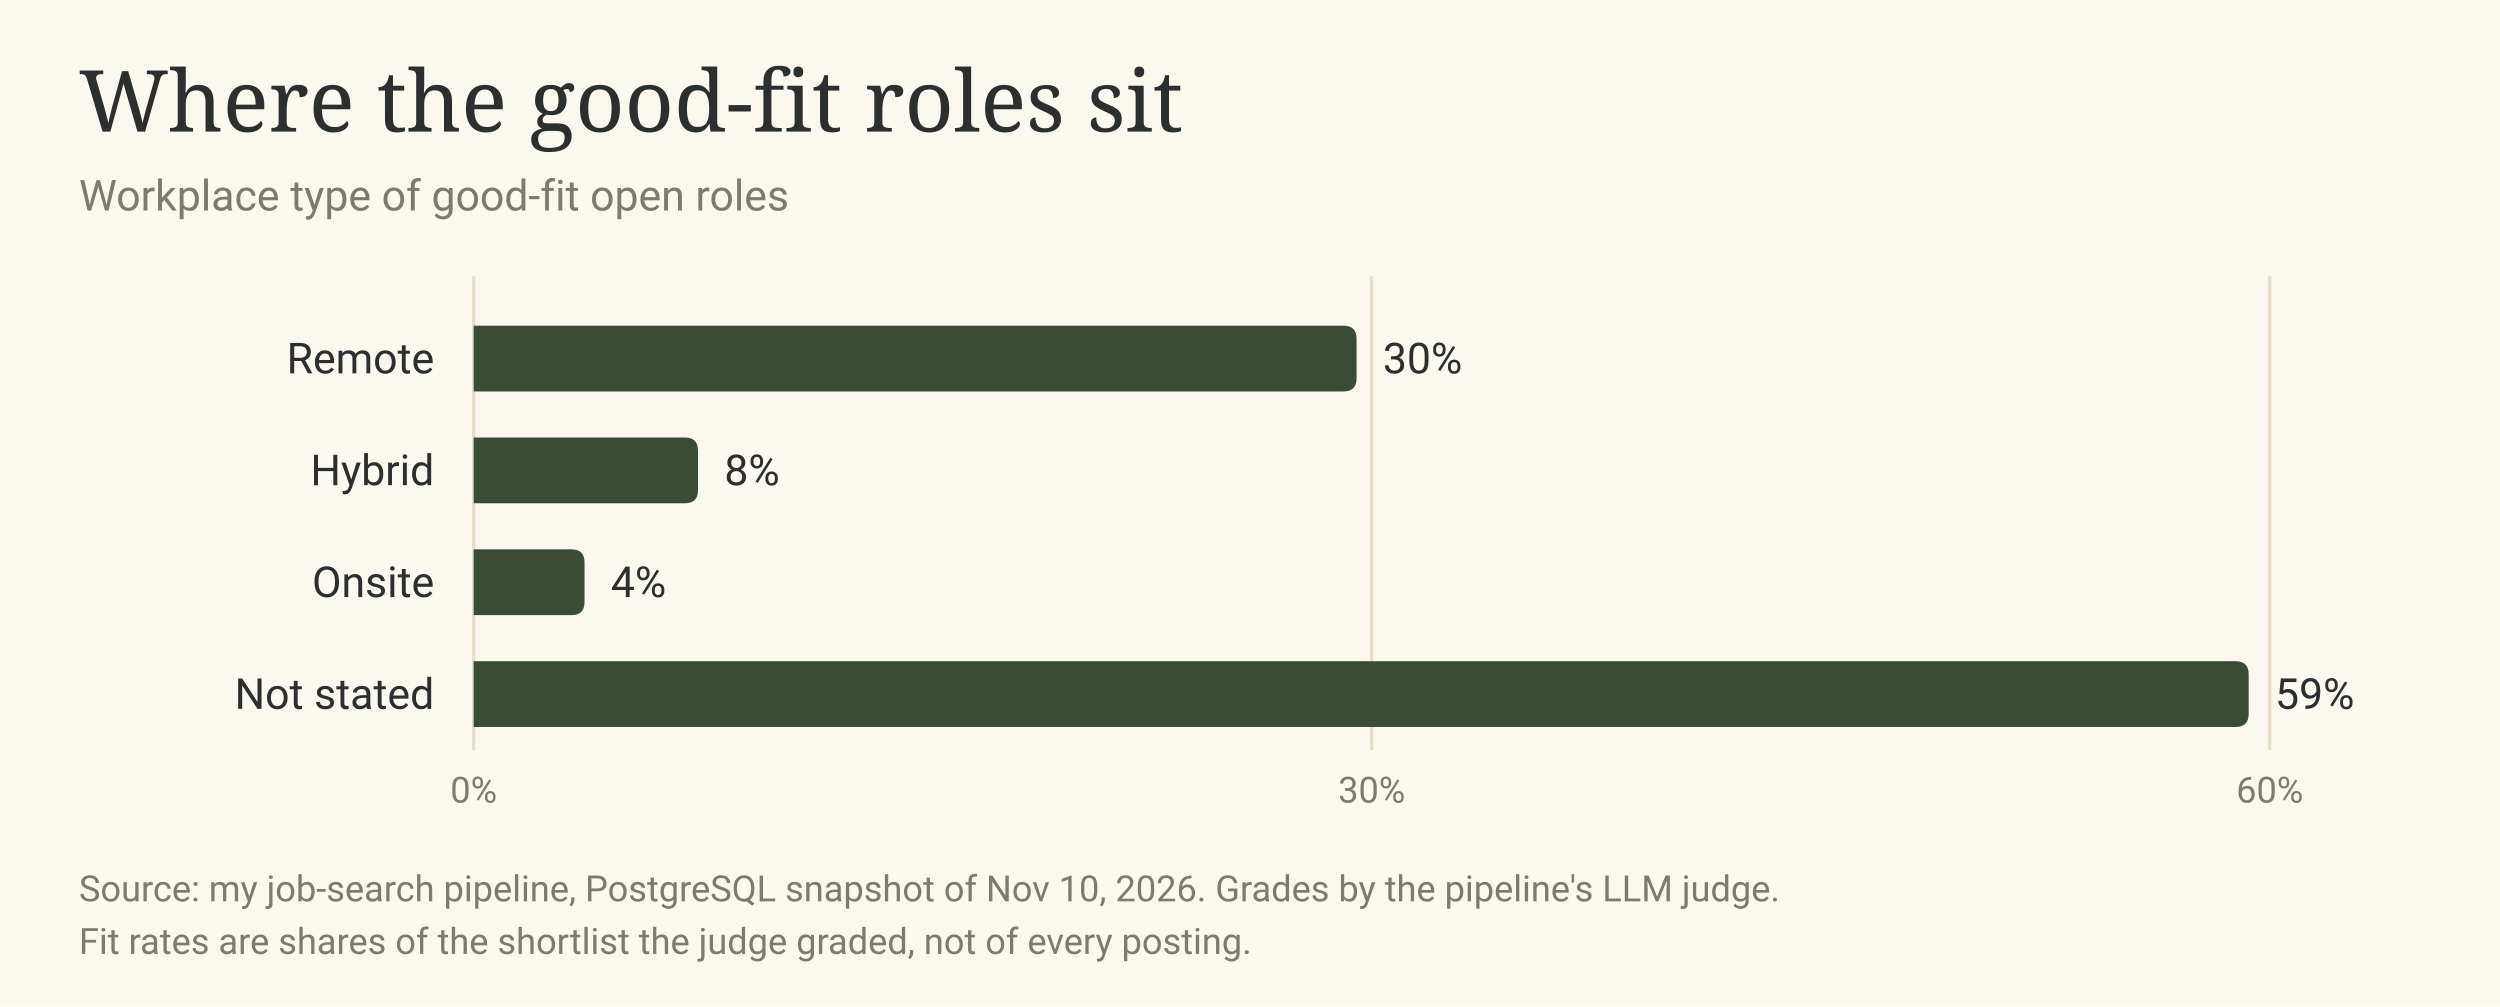
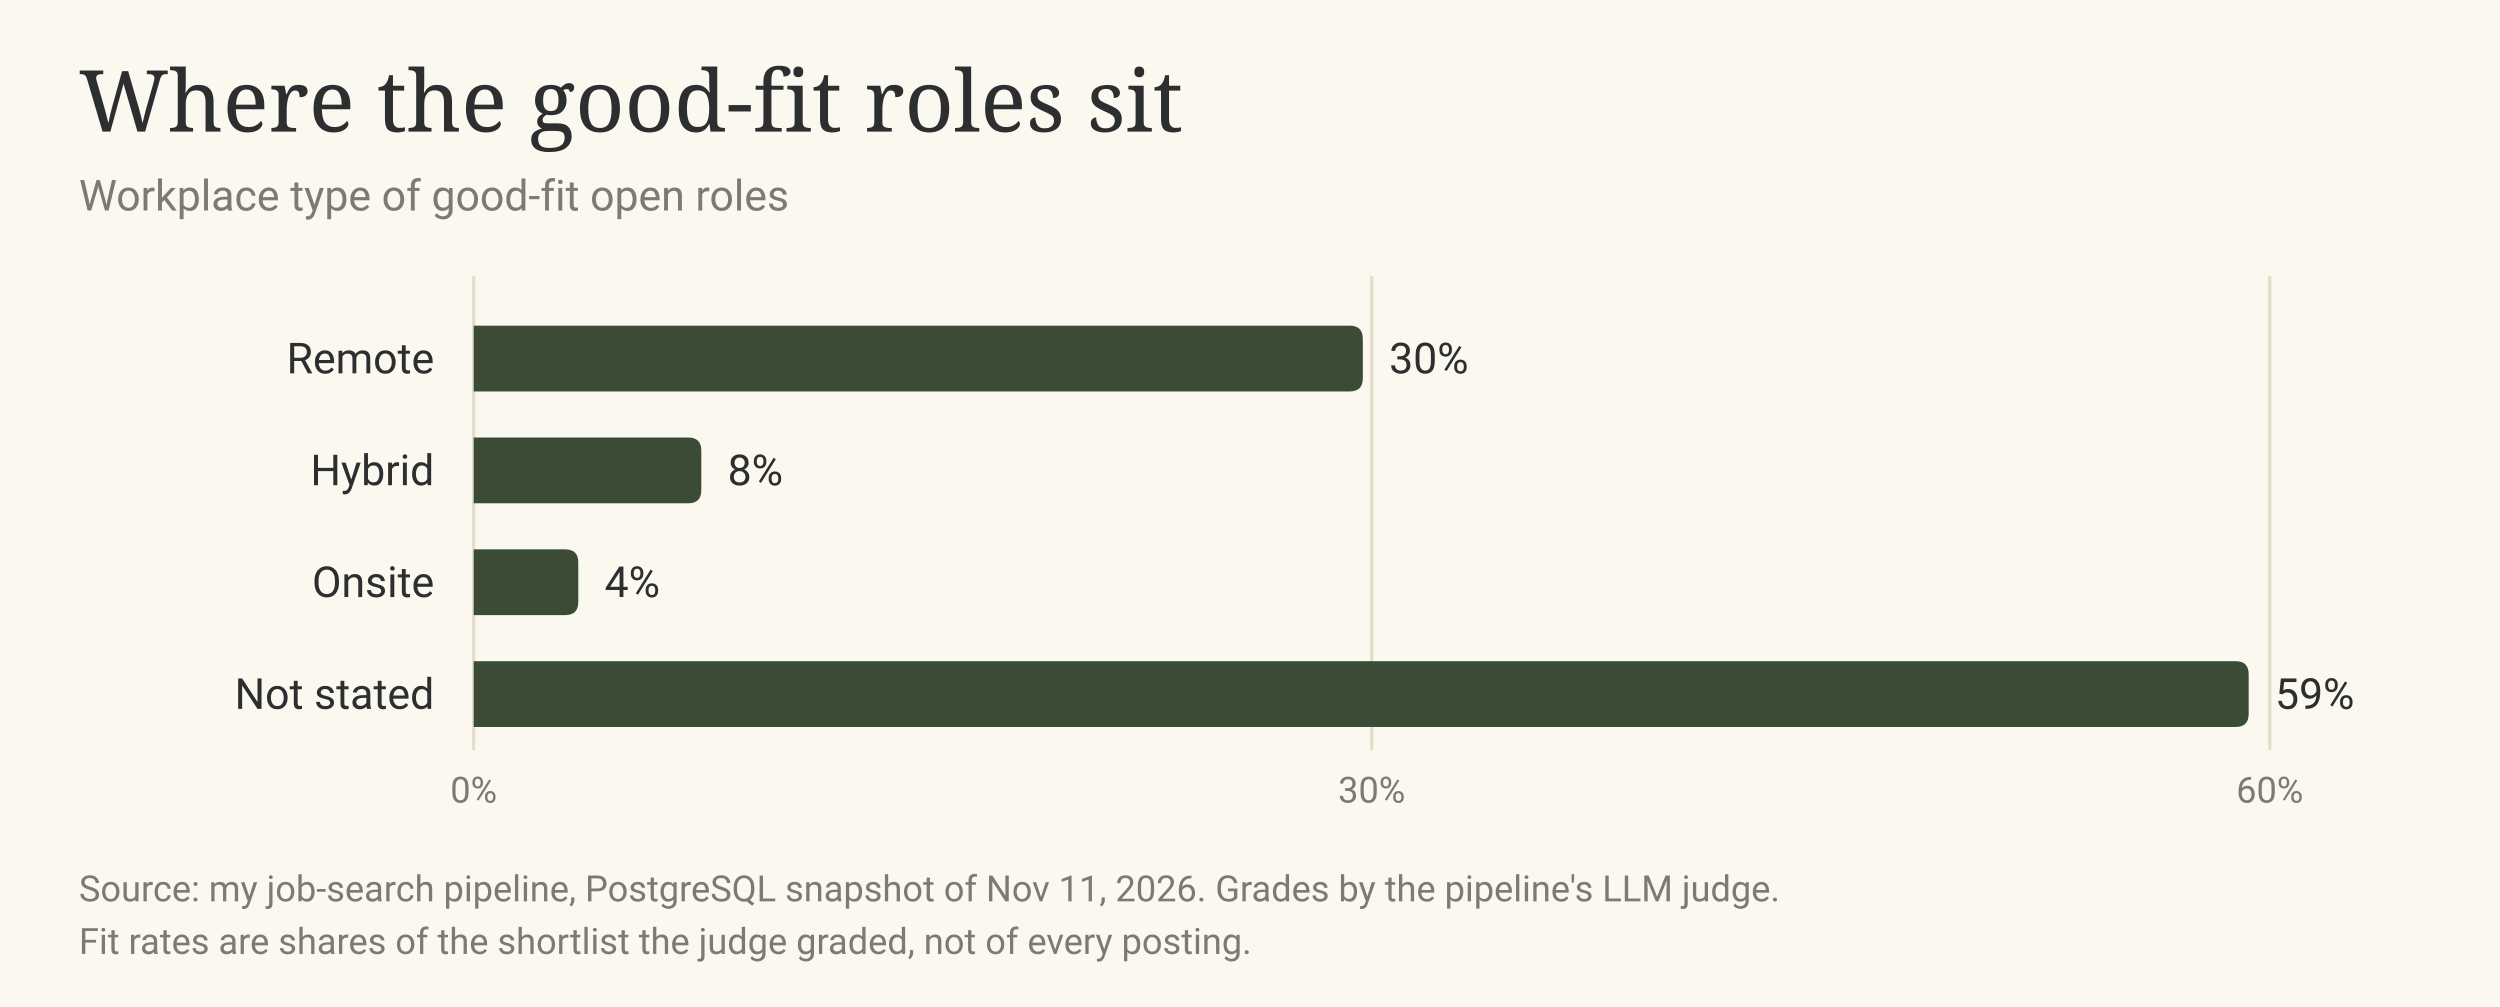
<svg xmlns="http://www.w3.org/2000/svg" viewBox="0 0 760 306" width="760" height="306" role="img" aria-labelledby="t d">
  <rect width="760" height="306" fill="#fbf8ef" />
  <text x="24" y="40" font-family="'Instrument Serif', 'Iowan Old Style', Georgia, serif" font-size="26" fill="#2c2e2f">Where the good-fit roles sit</text>
  <text x="24" y="64" font-family="-apple-system, BlinkMacSystemFont, 'Segoe UI', Roboto, Inter, sans-serif" font-size="13" fill="#7c7a71">Workplace type of good-fit open roles</text>
  <line x1="144.0" y1="84" x2="144.0" y2="228" stroke="#e4ddc8" stroke-width="1" />
  <text x="144.0" y="244" text-anchor="middle" font-family="-apple-system, BlinkMacSystemFont, 'Segoe UI', Roboto, Inter, sans-serif" font-size="11" fill="#7c7a71">0%</text>
  <line x1="417.0" y1="84" x2="417.0" y2="228" stroke="#e4ddc8" stroke-width="1" />
  <text x="417.0" y="244" text-anchor="middle" font-family="-apple-system, BlinkMacSystemFont, 'Segoe UI', Roboto, Inter, sans-serif" font-size="11" fill="#7c7a71">30%</text>
  <line x1="690.0" y1="84" x2="690.0" y2="228" stroke="#e4ddc8" stroke-width="1" />
  <text x="690.0" y="244" text-anchor="middle" font-family="-apple-system, BlinkMacSystemFont, 'Segoe UI', Roboto, Inter, sans-serif" font-size="11" fill="#7c7a71">60%</text>
  <g>
    <text x="132" y="113.5" text-anchor="end" font-family="-apple-system, BlinkMacSystemFont, 'Segoe UI', Roboto, Inter, sans-serif" font-size="13" fill="#2c2e2f">Remote</text>
-     <path d="M144.0,99.0H408.4Q412.4,99.0 412.4,103.0V115.0Q412.4,119.0 408.4,119.0H144.0Z" fill="#3b4b35" />
-     <text x="420.4" y="113.5" font-family="-apple-system, BlinkMacSystemFont, 'Segoe UI', Roboto, Inter, sans-serif" font-size="13" fill="#2c2e2f">30%</text>
+     <path d="M144.0,99.0H410.3Q414.3,99.0 414.3,103.0V115.0Q414.3,119.0 410.3,119.0H144.0Z" fill="#3b4b35" />
+     <text x="422.3" y="113.5" font-family="-apple-system, BlinkMacSystemFont, 'Segoe UI', Roboto, Inter, sans-serif" font-size="13" fill="#2c2e2f">30%</text>
  </g>
  <g>
    <text x="132" y="147.5" text-anchor="end" font-family="-apple-system, BlinkMacSystemFont, 'Segoe UI', Roboto, Inter, sans-serif" font-size="13" fill="#2c2e2f">Hybrid</text>
-     <path d="M144.0,133.0H208.2Q212.2,133.0 212.2,137.0V149.0Q212.2,153.0 208.2,153.0H144.0Z" fill="#3b4b35" />
-     <text x="220.2" y="147.5" font-family="-apple-system, BlinkMacSystemFont, 'Segoe UI', Roboto, Inter, sans-serif" font-size="13" fill="#2c2e2f">8%</text>
+     <path d="M144.0,133.0H209.2Q213.2,133.0 213.2,137.0V149.0Q213.2,153.0 209.2,153.0H144.0Z" fill="#3b4b35" />
+     <text x="221.2" y="147.5" font-family="-apple-system, BlinkMacSystemFont, 'Segoe UI', Roboto, Inter, sans-serif" font-size="13" fill="#2c2e2f">8%</text>
  </g>
  <g>
    <text x="132" y="181.5" text-anchor="end" font-family="-apple-system, BlinkMacSystemFont, 'Segoe UI', Roboto, Inter, sans-serif" font-size="13" fill="#2c2e2f">Onsite</text>
-     <path d="M144.0,167.0H173.7Q177.7,167.0 177.7,171.0V183.0Q177.7,187.0 173.7,187.0H144.0Z" fill="#3b4b35" />
-     <text x="185.7" y="181.5" font-family="-apple-system, BlinkMacSystemFont, 'Segoe UI', Roboto, Inter, sans-serif" font-size="13" fill="#2c2e2f">4%</text>
+     <path d="M144.0,167.0H171.8Q175.8,167.0 175.8,171.0V183.0Q175.8,187.0 171.8,187.0H144.0Z" fill="#3b4b35" />
+     <text x="183.8" y="181.5" font-family="-apple-system, BlinkMacSystemFont, 'Segoe UI', Roboto, Inter, sans-serif" font-size="13" fill="#2c2e2f">4%</text>
  </g>
  <g>
    <text x="132" y="215.5" text-anchor="end" font-family="-apple-system, BlinkMacSystemFont, 'Segoe UI', Roboto, Inter, sans-serif" font-size="13" fill="#2c2e2f">Not stated</text>
    <path d="M144.0,201.0H679.6Q683.6,201.0 683.6,205.0V217.0Q683.6,221.0 679.6,221.0H144.0Z" fill="#3b4b35" />
    <text x="691.6" y="215.5" font-family="-apple-system, BlinkMacSystemFont, 'Segoe UI', Roboto, Inter, sans-serif" font-size="13" fill="#2c2e2f">59%</text>
  </g>
-   <text x="24" y="274" font-family="-apple-system, BlinkMacSystemFont, 'Segoe UI', Roboto, Inter, sans-serif" font-size="11" fill="#7c7a71">Source: my job-search pipeline, PostgreSQL snapshot of Nov 10, 2026. Grades by the pipeline's LLM judge.</text>
+   <text x="24" y="274" font-family="-apple-system, BlinkMacSystemFont, 'Segoe UI', Roboto, Inter, sans-serif" font-size="11" fill="#7c7a71">Source: my job-search pipeline, PostgreSQL snapshot of Nov 11, 2026. Grades by the pipeline's LLM judge.</text>
  <text x="24" y="290" font-family="-apple-system, BlinkMacSystemFont, 'Segoe UI', Roboto, Inter, sans-serif" font-size="11" fill="#7c7a71">Fit rates are shares of the shortlist the judge graded, not of every posting.</text>
</svg>
